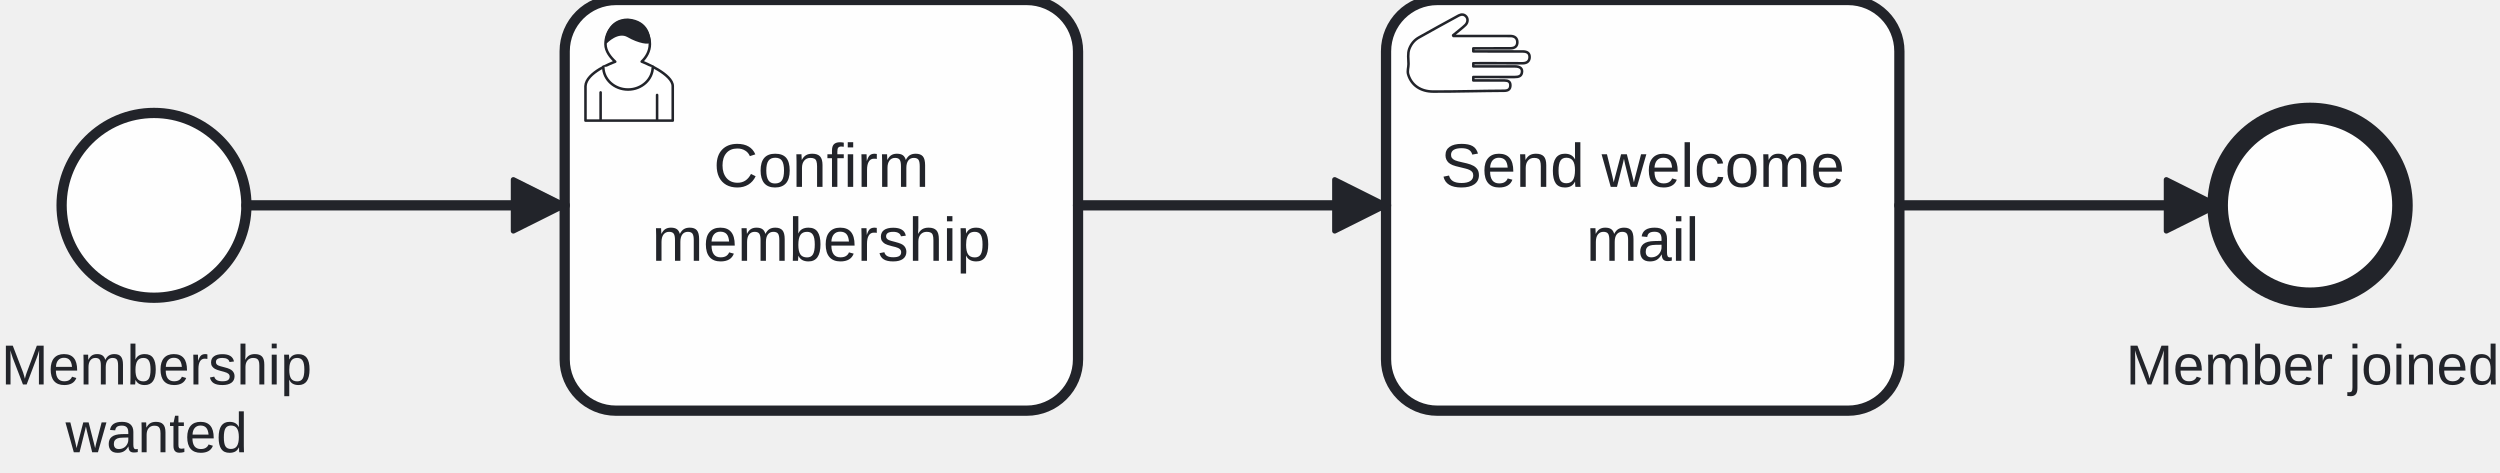
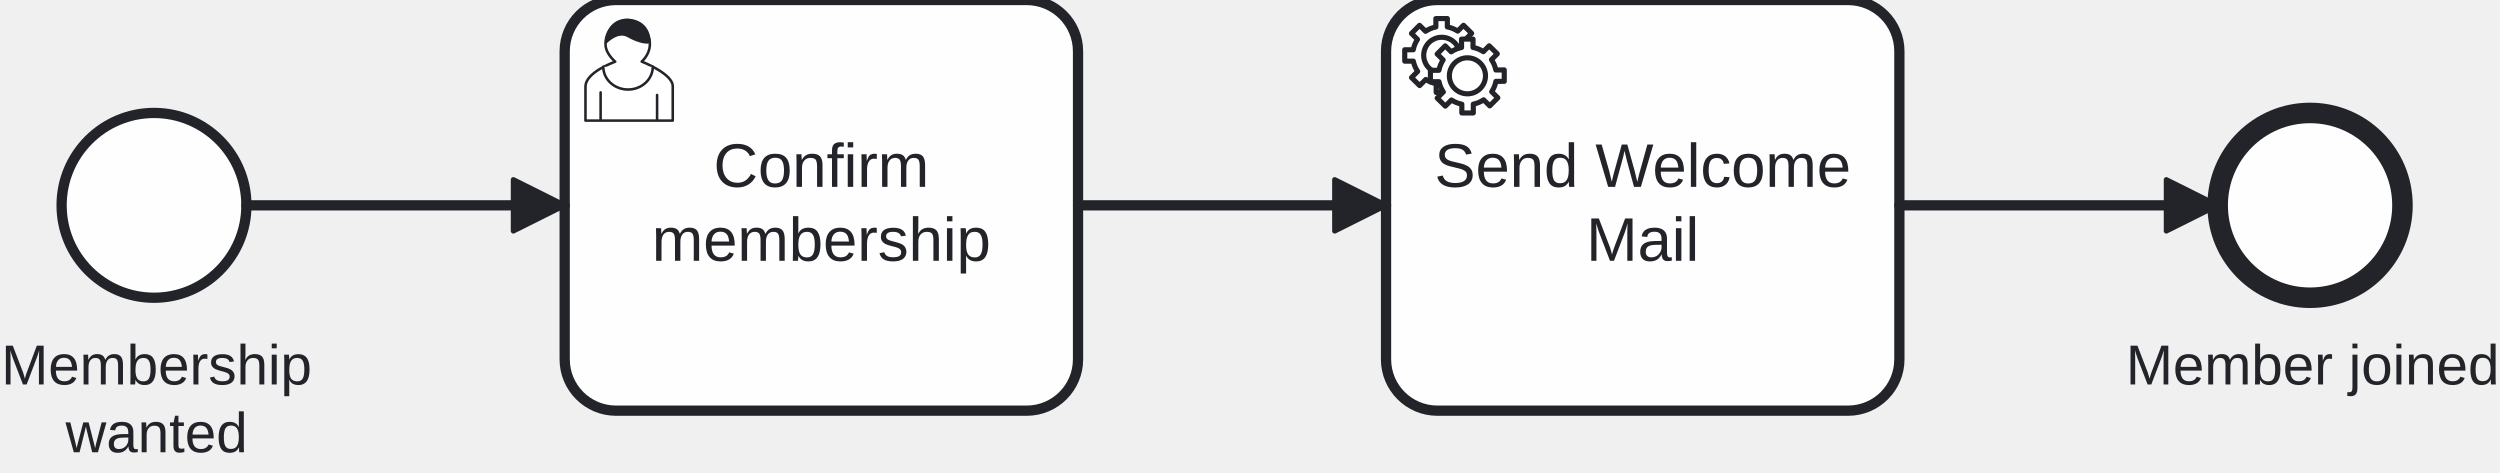
<svg xmlns="http://www.w3.org/2000/svg" width="487" height="92" viewBox="140 60 487 92" version="1.1">
  <g class="djs-group">
    <g class="djs-element djs-shape" data-element-id="startEvent_membershipWanted" style="display: block;" transform="matrix(1 0 0 1 152 82)">
      <g class="djs-visual">
        <circle cx="18" cy="18" r="18" style="stroke-linecap: round; stroke-linejoin: round; stroke: rgb(34, 36, 42); stroke-width: 2px; fill: white; fill-opacity: 0.95;" />
      </g>
      <rect class="djs-hit djs-hit-all" x="0" y="0" width="36" height="36" style="fill: none; stroke-opacity: 0; stroke: white; stroke-width: 15px;" />
    </g>
  </g>
  <g class="djs-group">
    <g class="djs-element djs-shape" data-element-id="startEvent_membershipWanted_label" style="display: block;" transform="matrix(1 0 0 1 140 125)">
      <g class="djs-visual">
        <text lineHeight="1.2" class="djs-label" style="font-family: Arial, sans-serif; font-size: 11px; font-weight: normal; fill: rgb(34, 36, 42);">
          <tspan x="0.239" y="9.9">Membership</tspan>
          <tspan x="12.765" y="23.1">wanted</tspan>
        </text>
      </g>
      <rect class="djs-hit djs-hit-all" x="0" y="0" width="61" height="27" style="fill: none; stroke-opacity: 0; stroke: white; stroke-width: 15px;" />
    </g>
  </g>
  <g class="djs-group">
    <g class="djs-element djs-shape" data-element-id="userTask_confirmMembership" style="display: block;" transform="matrix(1 0 0 1 250 60)">
      <g class="djs-visual">
        <rect x="0" y="0" width="100" height="80" rx="10" ry="10" style="stroke-linecap: round; stroke-linejoin: round; stroke: rgb(34, 36, 42); stroke-width: 2px; fill: white; fill-opacity: 0.95;" />
        <text lineHeight="1.2" class="djs-label" style="font-family: Arial, sans-serif; font-size: 12px; font-weight: normal; fill: rgb(34, 36, 42);">
          <tspan x="28.997" y="36.4">Confirm </tspan>
          <tspan x="16.988" y="50.8">membership</tspan>
        </text>
        <path d="m 15,12 c 0.909,-0.845 1.594,-2.049 1.594,-3.385 0,-2.554 -1.805,-4.622 -4.357,-4.622 -2.552,0 -4.288,2.068 -4.288,4.622 0,1.348 0.974,2.562 1.896,3.405 -0.529,0.187 -5.669,2.097 -5.794,4.756 v 6.718 h 17 v -6.718 c 0,-2.298 -5.528,-4.595 -6.051,-4.776 zm -8,6 l 0,5.5 m 11,0 l 0,-5" style="fill: white; stroke-linecap: round; stroke-linejoin: round; stroke: rgb(34, 36, 42); stroke-width: 0.5px;" />
        <path d="m 15,12 m 2.162,1.009 c 0,2.447 -2.158,4.431 -4.821,4.431 -2.665,0 -4.822,-1.981 -4.822,-4.431 " style="fill: white; stroke-linecap: round; stroke-linejoin: round; stroke: rgb(34, 36, 42); stroke-width: 0.5px;" />
        <path d="m 15,12 m -6.9,-3.80 c 0,0 2.251,-2.358 4.274,-1.177 2.024,1.181 4.221,1.537 4.124,0.965 -0.098,-0.57 -0.117,-3.791 -4.191,-4.136 -3.575,0.001 -4.208,3.367 -4.207,4.348 z" style="fill: rgb(34, 36, 42); stroke-linecap: round; stroke-linejoin: round; stroke: rgb(34, 36, 42); stroke-width: 0.5px;" />
      </g>
      <rect class="djs-hit djs-hit-all" x="0" y="0" width="100" height="80" style="fill: none; stroke-opacity: 0; stroke: white; stroke-width: 15px;" />
    </g>
  </g>
  <g class="djs-group">
-     <g class="djs-element djs-shape" data-element-id="manualTask_sendWelcomeMail" style="display: block;" transform="matrix(1 0 0 1 410 60)">
+     <g class="djs-element djs-shape" data-element-id="serviceTask_sendWelcomeMail" style="display: block;" transform="matrix(1 0 0 1 410 60)">
      <g class="djs-visual">
        <rect x="0" y="0" width="100" height="80" rx="10" ry="10" style="stroke-linecap: round; stroke-linejoin: round; stroke: rgb(34, 36, 42); stroke-width: 2px; fill: white; fill-opacity: 0.95;" />
        <text lineHeight="1.2" class="djs-label" style="font-family: Arial, sans-serif; font-size: 12px; font-weight: normal; fill: rgb(34, 36, 42);">
-           <tspan x="10.646" y="36.4">Send welcome </tspan>
-           <tspan x="38.999" y="50.8">mail</tspan>
+           <tspan x="9.424" y="36.4">Send Welcome </tspan>
+           <tspan x="38.999" y="50.8">Mail</tspan>
        </text>
-         <path d="m 17,15 c 0.234,-0.01 5.604,0.008 8.029,0.004 0.808,0 1.271,-0.172 1.417,-0.752 0.227,-0.898 -0.334,-1.314 -1.338,-1.316 -2.467,-0.01 -7.886,-0.004 -8.108,-0.004 -0.014,-0.079 0.016,-0.533 0,-0.61 0.195,-0.042 8.507,0.006 9.616,0.002 0.877,-0.007 1.35,-0.438 1.353,-1.208 0.003,-0.768 -0.479,-1.09 -1.35,-1.091 -2.968,-0.002 -9.619,-0.013 -9.619,-0.013 v -0.591 c 0,0 5.052,-0.016 7.225,-0.016 0.888,-0.002 1.354,-0.416 1.351,-1.193 -0.006,-0.761 -0.492,-1.196 -1.361,-1.196 -3.473,-0.005 -10.86,-0.003 -11.083,-0.003 -0.022,-0.047 -0.045,-0.094 -0.069,-0.139 0.394,-0.319 2.041,-1.626 2.415,-2.017 0.469,-0.487 0.519,-1.165 0.162,-1.604 -0.414,-0.511 -0.973,-0.5 -1.48,-0.236 -1.461,0.764 -6.6,3.643 -7.733,4.271 -0.9,0.499 -1.516,1.253 -1.882,2.19 -0.37,0.95 -0.17,2.01 -0.166,2.979 0.004,0.718 -0.273,1.345 -0.055,2.063 0.629,2.087 2.425,3.312 4.859,3.318 4.618,0.014 9.238,-0.139 13.857,-0.158 0.755,-0.004 1.171,-0.301 1.182,-1.033 0.012,-0.754 -0.423,-0.969 -1.183,-0.973 -1.778,-0.01 -5.824,-0.004 -6.04,-0.004 10e-4,-0.084 0.003,-0.586 10e-4,-0.67 z" style="fill: white; stroke-linecap: round; stroke-linejoin: round; stroke: rgb(34, 36, 42); stroke-width: 0.5px;" />
+         <circle cx="5" cy="5" r="5" transform="translate(6, 6)" style="stroke-linecap: round; stroke-linejoin: round; stroke: none; stroke-width: 2px; fill: white;" />
+         <path d="m 12,18 v -1.713 c 0.352,-0.07 0.704,-0.178 1.048,-0.321 0.344,-0.145 0.666,-0.321 0.966,-0.521 l 1.194,1.18 1.567,-1.577 -1.195,-1.18 c 0.403,-0.614 0.683,-1.299 0.825,-2.018 l 1.622,-0.01 v -2.22 l -1.637,0.01 c -0.073,-0.352 -0.178,-0.7 -0.324,-1.044 -0.145,-0.344 -0.321,-0.664 -0.523,-0.962 l 1.131,-1.136 -1.583,-1.563 -1.13,1.136 c -0.614,-0.401 -1.303,-0.681 -2.023,-0.822 l 0.009,-1.619 h -2.241 l 0.004,1.631 c -0.354,0.074 -0.705,0.18 -1.05,0.324 -0.344,0.144 -0.665,0.321 -0.964,0.52 l -1.17,-1.158 -1.567,1.579 1.168,1.157 c -0.403,0.613 -0.683,1.298 -0.825,2.017 l -1.659,0.003 v 2.222 l 1.672,-0.006 c 0.073,0.351 0.18,0.702 0.324,1.045 0.145,0.344 0.321,0.664 0.523,0.961 l -1.199,1.197 1.584,1.56 1.196,-1.193 c 0.614,0.403 1.303,0.682 2.023,0.823 l 7.19e-4,1.699 h 2.227 z m 0.221,-3.996 c -1.789,0.75 -3.858,-0.093 -4.61,-1.874 -0.752,-1.783 0.091,-3.846 1.88,-4.596 1.788,-0.749 3.857,0.093 4.609,1.874 0.752,1.782 -0.091,3.846 -1.88,4.596 z" style="fill: white; stroke-linecap: round; stroke-linejoin: round; stroke: rgb(34, 36, 42); stroke-width: 1px;" />
+         <circle cx="5" cy="5" r="5" transform="translate(11, 10)" style="stroke-linecap: round; stroke-linejoin: round; stroke: none; stroke-width: 2px; fill: white;" />
+         <path d="m 17,22 v -1.713 c 0.352,-0.07 0.704,-0.178 1.048,-0.321 0.344,-0.145 0.666,-0.321 0.966,-0.521 l 1.194,1.18 1.567,-1.577 -1.195,-1.18 c 0.403,-0.614 0.683,-1.299 0.825,-2.018 l 1.622,-0.01 v -2.22 l -1.637,0.01 c -0.073,-0.352 -0.178,-0.7 -0.324,-1.044 -0.145,-0.344 -0.321,-0.664 -0.523,-0.962 l 1.131,-1.136 -1.583,-1.563 -1.13,1.136 c -0.614,-0.401 -1.303,-0.681 -2.023,-0.822 l 0.009,-1.619 h -2.241 l 0.004,1.631 c -0.354,0.074 -0.705,0.18 -1.05,0.324 -0.344,0.144 -0.665,0.321 -0.964,0.52 l -1.17,-1.158 -1.567,1.579 1.168,1.157 c -0.403,0.613 -0.683,1.298 -0.825,2.017 l -1.659,0.003 v 2.222 l 1.672,-0.006 c 0.073,0.351 0.18,0.702 0.324,1.045 0.145,0.344 0.321,0.664 0.523,0.961 l -1.199,1.197 1.584,1.56 1.196,-1.193 c 0.614,0.403 1.303,0.682 2.023,0.823 l 7.19e-4,1.699 h 2.227 z m 0.221,-3.996 c -1.789,0.75 -3.858,-0.093 -4.61,-1.874 -0.752,-1.783 0.091,-3.846 1.88,-4.596 1.788,-0.749 3.857,0.093 4.609,1.874 0.752,1.782 -0.091,3.846 -1.88,4.596 z" style="fill: white; stroke-linecap: round; stroke-linejoin: round; stroke: rgb(34, 36, 42); stroke-width: 1px;" />
      </g>
      <rect class="djs-hit djs-hit-all" x="0" y="0" width="100" height="80" style="fill: none; stroke-opacity: 0; stroke: white; stroke-width: 15px;" />
    </g>
  </g>
  <g class="djs-group">
    <g class="djs-element djs-shape" data-element-id="endEvent_memberJoined" style="display: block;" transform="matrix(1 0 0 1 572 82)">
      <g class="djs-visual">
        <circle cx="18" cy="18" r="18" style="stroke-linecap: round; stroke-linejoin: round; stroke: rgb(34, 36, 42); stroke-width: 4px; fill: white; fill-opacity: 0.95;" />
      </g>
      <rect class="djs-hit djs-hit-all" x="0" y="0" width="36" height="36" style="fill: none; stroke-opacity: 0; stroke: white; stroke-width: 15px;" />
    </g>
  </g>
  <g class="djs-group">
    <g class="djs-element djs-shape" data-element-id="endEvent_memberJoined_label" style="display: block;" transform="matrix(1 0 0 1 554 125)">
      <g class="djs-visual">
        <text lineHeight="1.2" class="djs-label" style="font-family: Arial, sans-serif; font-size: 11px; font-weight: normal; fill: rgb(34, 36, 42);">
          <tspan x="0.122" y="9.9">Member joined</tspan>
        </text>
      </g>
      <rect class="djs-hit djs-hit-all" x="0" y="0" width="73" height="14" style="fill: none; stroke-opacity: 0; stroke: white; stroke-width: 15px;" />
    </g>
  </g>
  <g class="djs-group">
    <g class="djs-element djs-connection" data-element-id="flow_membershipWantedToConfirmMembership" style="display: block;">
      <g class="djs-visual">
        <defs>
-           <marker id="marker-98iijfegmd7ga5wderqaihlt7" viewBox="0 0 20 20" refX="11" refY="10" markerWidth="10" markerHeight="10" orient="auto">
+           <marker id="marker-4aworrs5mquwflr39wldg47rh" viewBox="0 0 20 20" refX="11" refY="10" markerWidth="10" markerHeight="10" orient="auto">
            <path d="M 1 5 L 11 10 L 1 15 Z" style="stroke-linecap: round; stroke-linejoin: round; stroke: rgb(34, 36, 42); stroke-width: 1px; fill: rgb(34, 36, 42);" />
          </marker>
        </defs>
-         <path data-corner-radius="5" style="fill: none; stroke-linecap: round; stroke-linejoin: round; stroke: rgb(34, 36, 42); stroke-width: 2px; marker-end: url('#marker-98iijfegmd7ga5wderqaihlt7');" d="M188,100L250,100" />
+         <path data-corner-radius="5" style="fill: none; stroke-linecap: round; stroke-linejoin: round; stroke: rgb(34, 36, 42); stroke-width: 2px; marker-end: url('#marker-4aworrs5mquwflr39wldg47rh');" d="M188,100L250,100" />
      </g>
      <path d="M188,100L250,100" class="djs-hit djs-hit-stroke" style="fill: none; stroke-opacity: 0; stroke: white; stroke-width: 15px;" />
    </g>
  </g>
  <g class="djs-group">
    <g class="djs-element djs-connection" data-element-id="flow_confirmMembershipToSendWelcomeMail" style="display: block;">
      <g class="djs-visual">
        <defs>
-           <marker id="marker-7eu51rezcqqa0nx5wc38qkajq" viewBox="0 0 20 20" refX="11" refY="10" markerWidth="10" markerHeight="10" orient="auto">
+           <marker id="marker-8n1e19a6ici4r7harpijbgkoh" viewBox="0 0 20 20" refX="11" refY="10" markerWidth="10" markerHeight="10" orient="auto">
            <path d="M 1 5 L 11 10 L 1 15 Z" style="stroke-linecap: round; stroke-linejoin: round; stroke: rgb(34, 36, 42); stroke-width: 1px; fill: rgb(34, 36, 42);" />
          </marker>
        </defs>
-         <path data-corner-radius="5" style="fill: none; stroke-linecap: round; stroke-linejoin: round; stroke: rgb(34, 36, 42); stroke-width: 2px; marker-end: url('#marker-7eu51rezcqqa0nx5wc38qkajq');" d="M350,100L410,100" />
+         <path data-corner-radius="5" style="fill: none; stroke-linecap: round; stroke-linejoin: round; stroke: rgb(34, 36, 42); stroke-width: 2px; marker-end: url('#marker-8n1e19a6ici4r7harpijbgkoh');" d="M350,100L410,100" />
      </g>
      <path d="M350,100L410,100" class="djs-hit djs-hit-stroke" style="fill: none; stroke-opacity: 0; stroke: white; stroke-width: 15px;" />
    </g>
  </g>
  <g class="djs-group">
    <g class="djs-element djs-connection" data-element-id="flow_sendWelcomeMailToMemberJoined" style="display: block;">
      <g class="djs-visual">
        <defs>
-           <marker id="marker-87wi5nv89nypgew23auzgynkz" viewBox="0 0 20 20" refX="11" refY="10" markerWidth="10" markerHeight="10" orient="auto">
+           <marker id="marker-c2lxkdkmfa4flq19s14cmyk5s" viewBox="0 0 20 20" refX="11" refY="10" markerWidth="10" markerHeight="10" orient="auto">
            <path d="M 1 5 L 11 10 L 1 15 Z" style="stroke-linecap: round; stroke-linejoin: round; stroke: rgb(34, 36, 42); stroke-width: 1px; fill: rgb(34, 36, 42);" />
          </marker>
        </defs>
-         <path data-corner-radius="5" style="fill: none; stroke-linecap: round; stroke-linejoin: round; stroke: rgb(34, 36, 42); stroke-width: 2px; marker-end: url('#marker-87wi5nv89nypgew23auzgynkz');" d="M510,100L572,100" />
+         <path data-corner-radius="5" style="fill: none; stroke-linecap: round; stroke-linejoin: round; stroke: rgb(34, 36, 42); stroke-width: 2px; marker-end: url('#marker-c2lxkdkmfa4flq19s14cmyk5s');" d="M510,100L572,100" />
      </g>
      <path d="M510,100L572,100" class="djs-hit djs-hit-stroke" style="fill: none; stroke-opacity: 0; stroke: white; stroke-width: 15px;" />
    </g>
  </g>
</svg>
